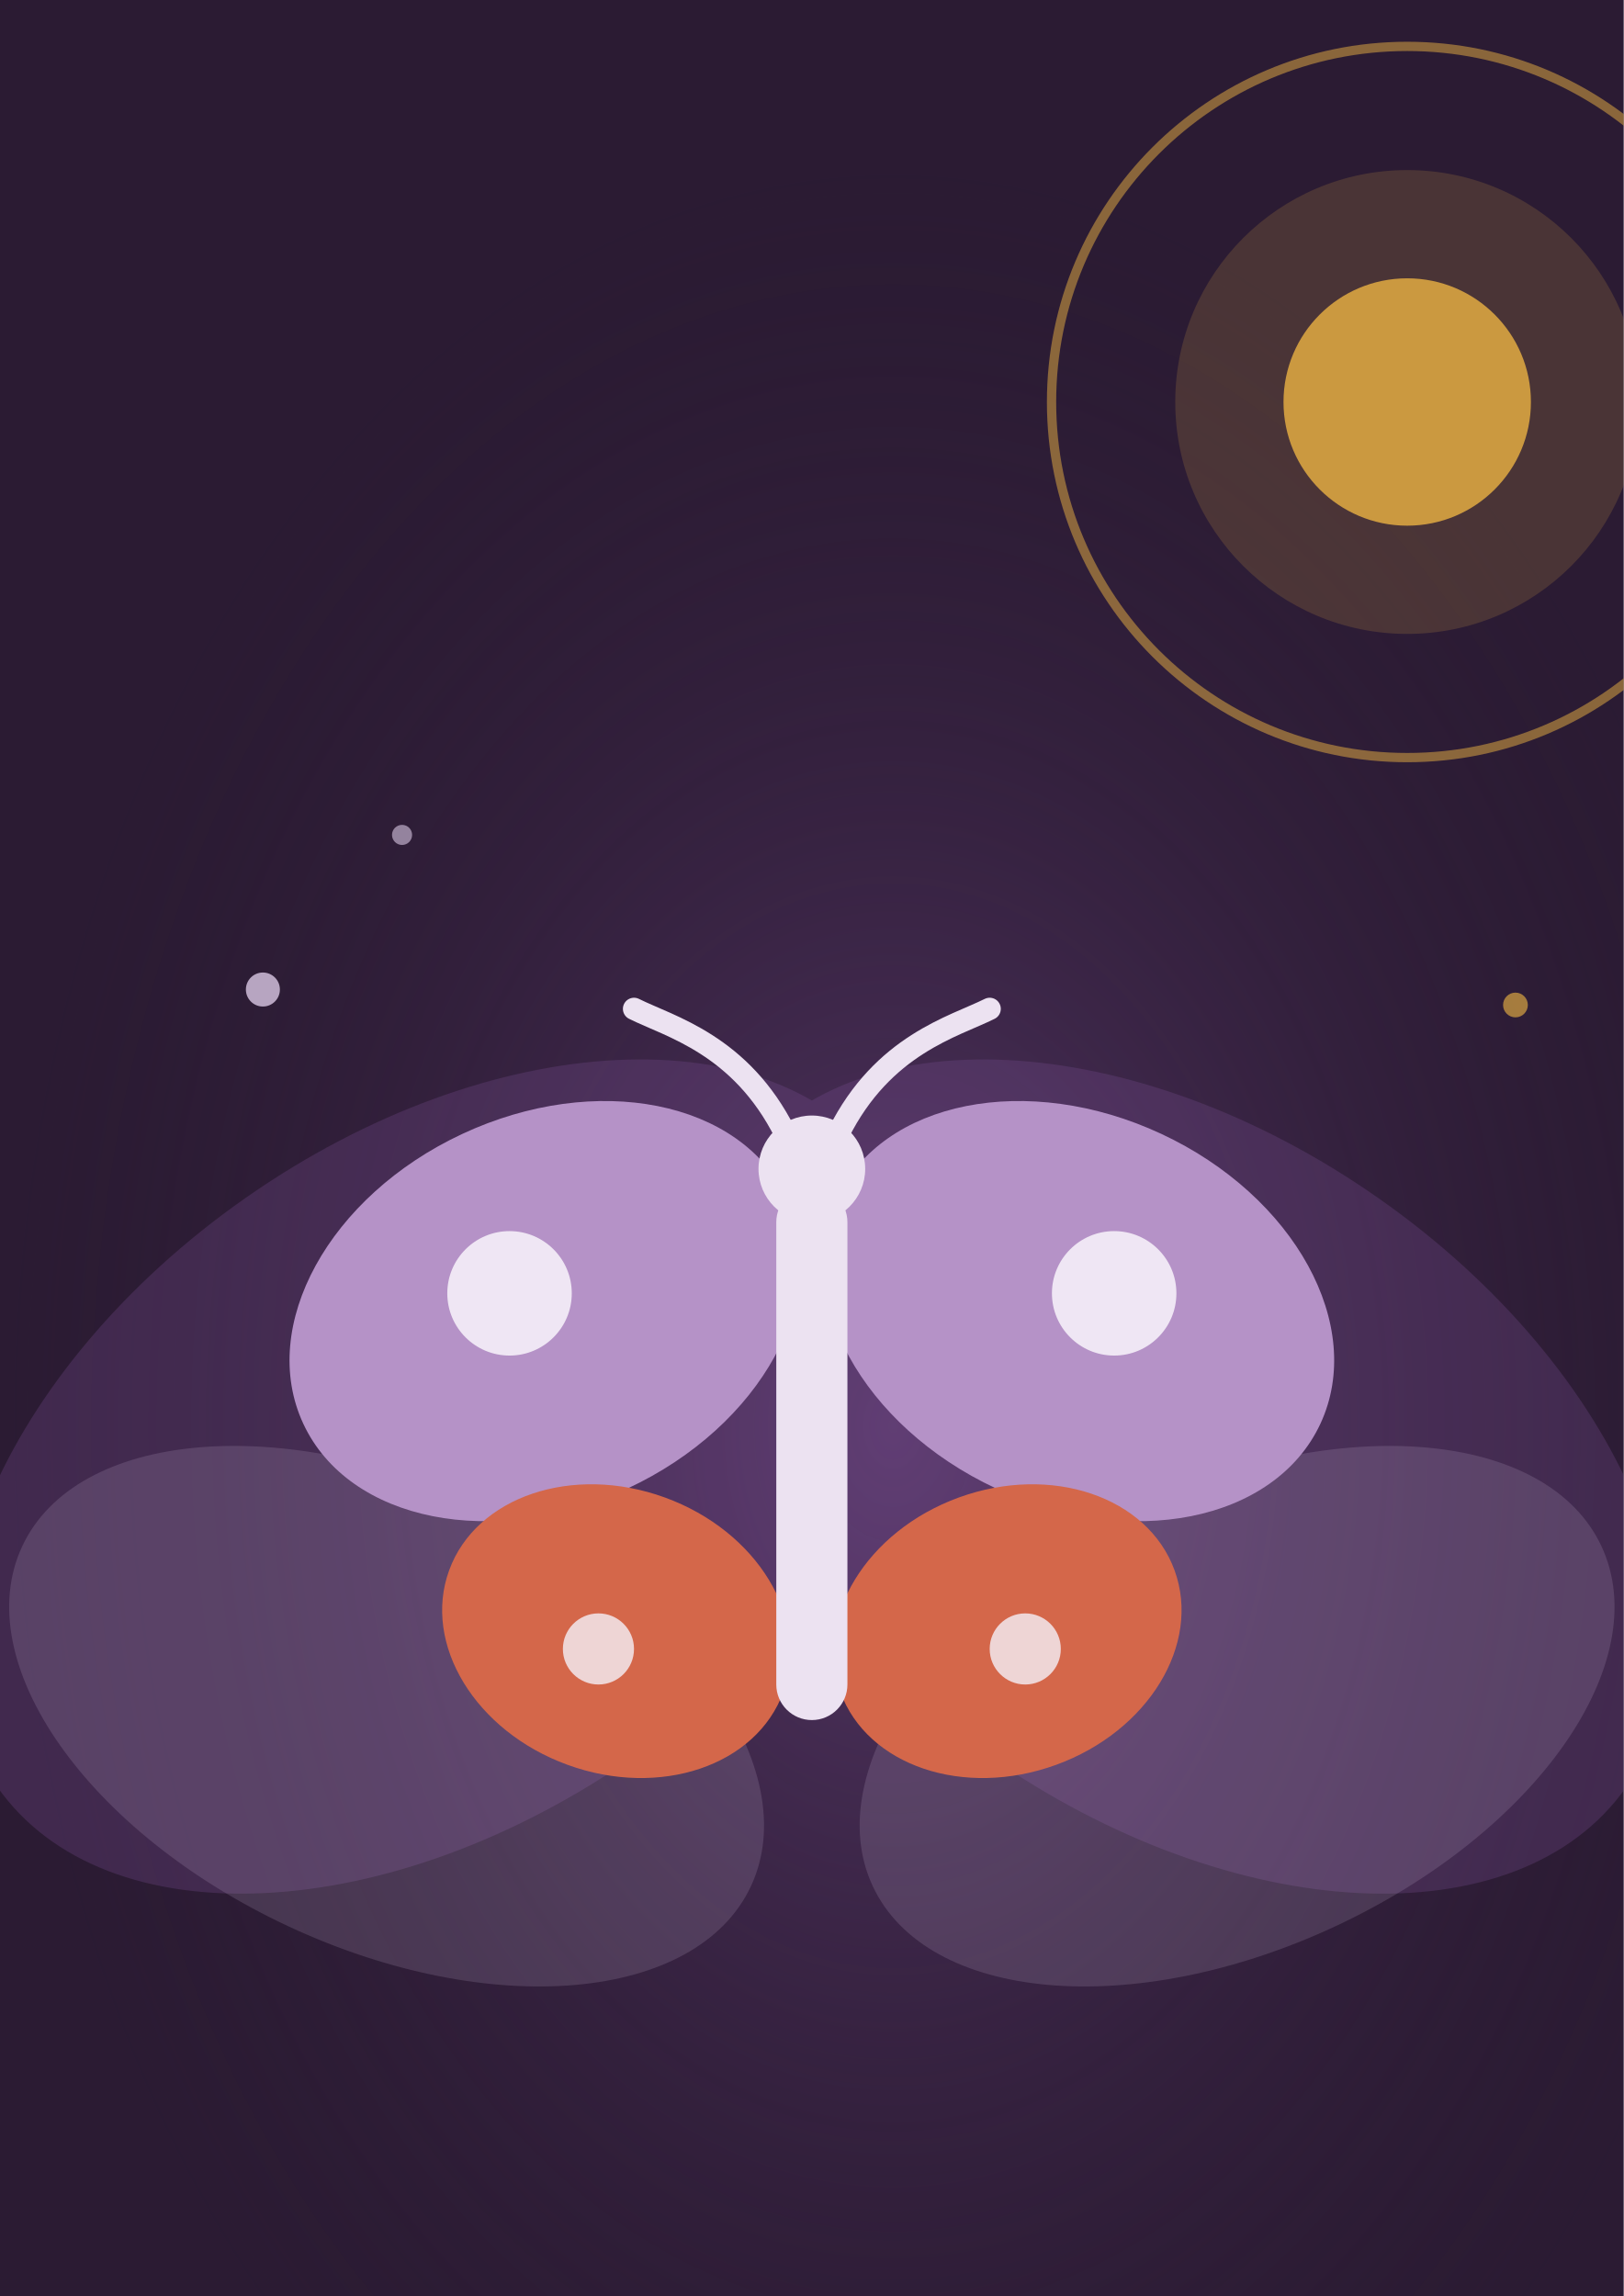
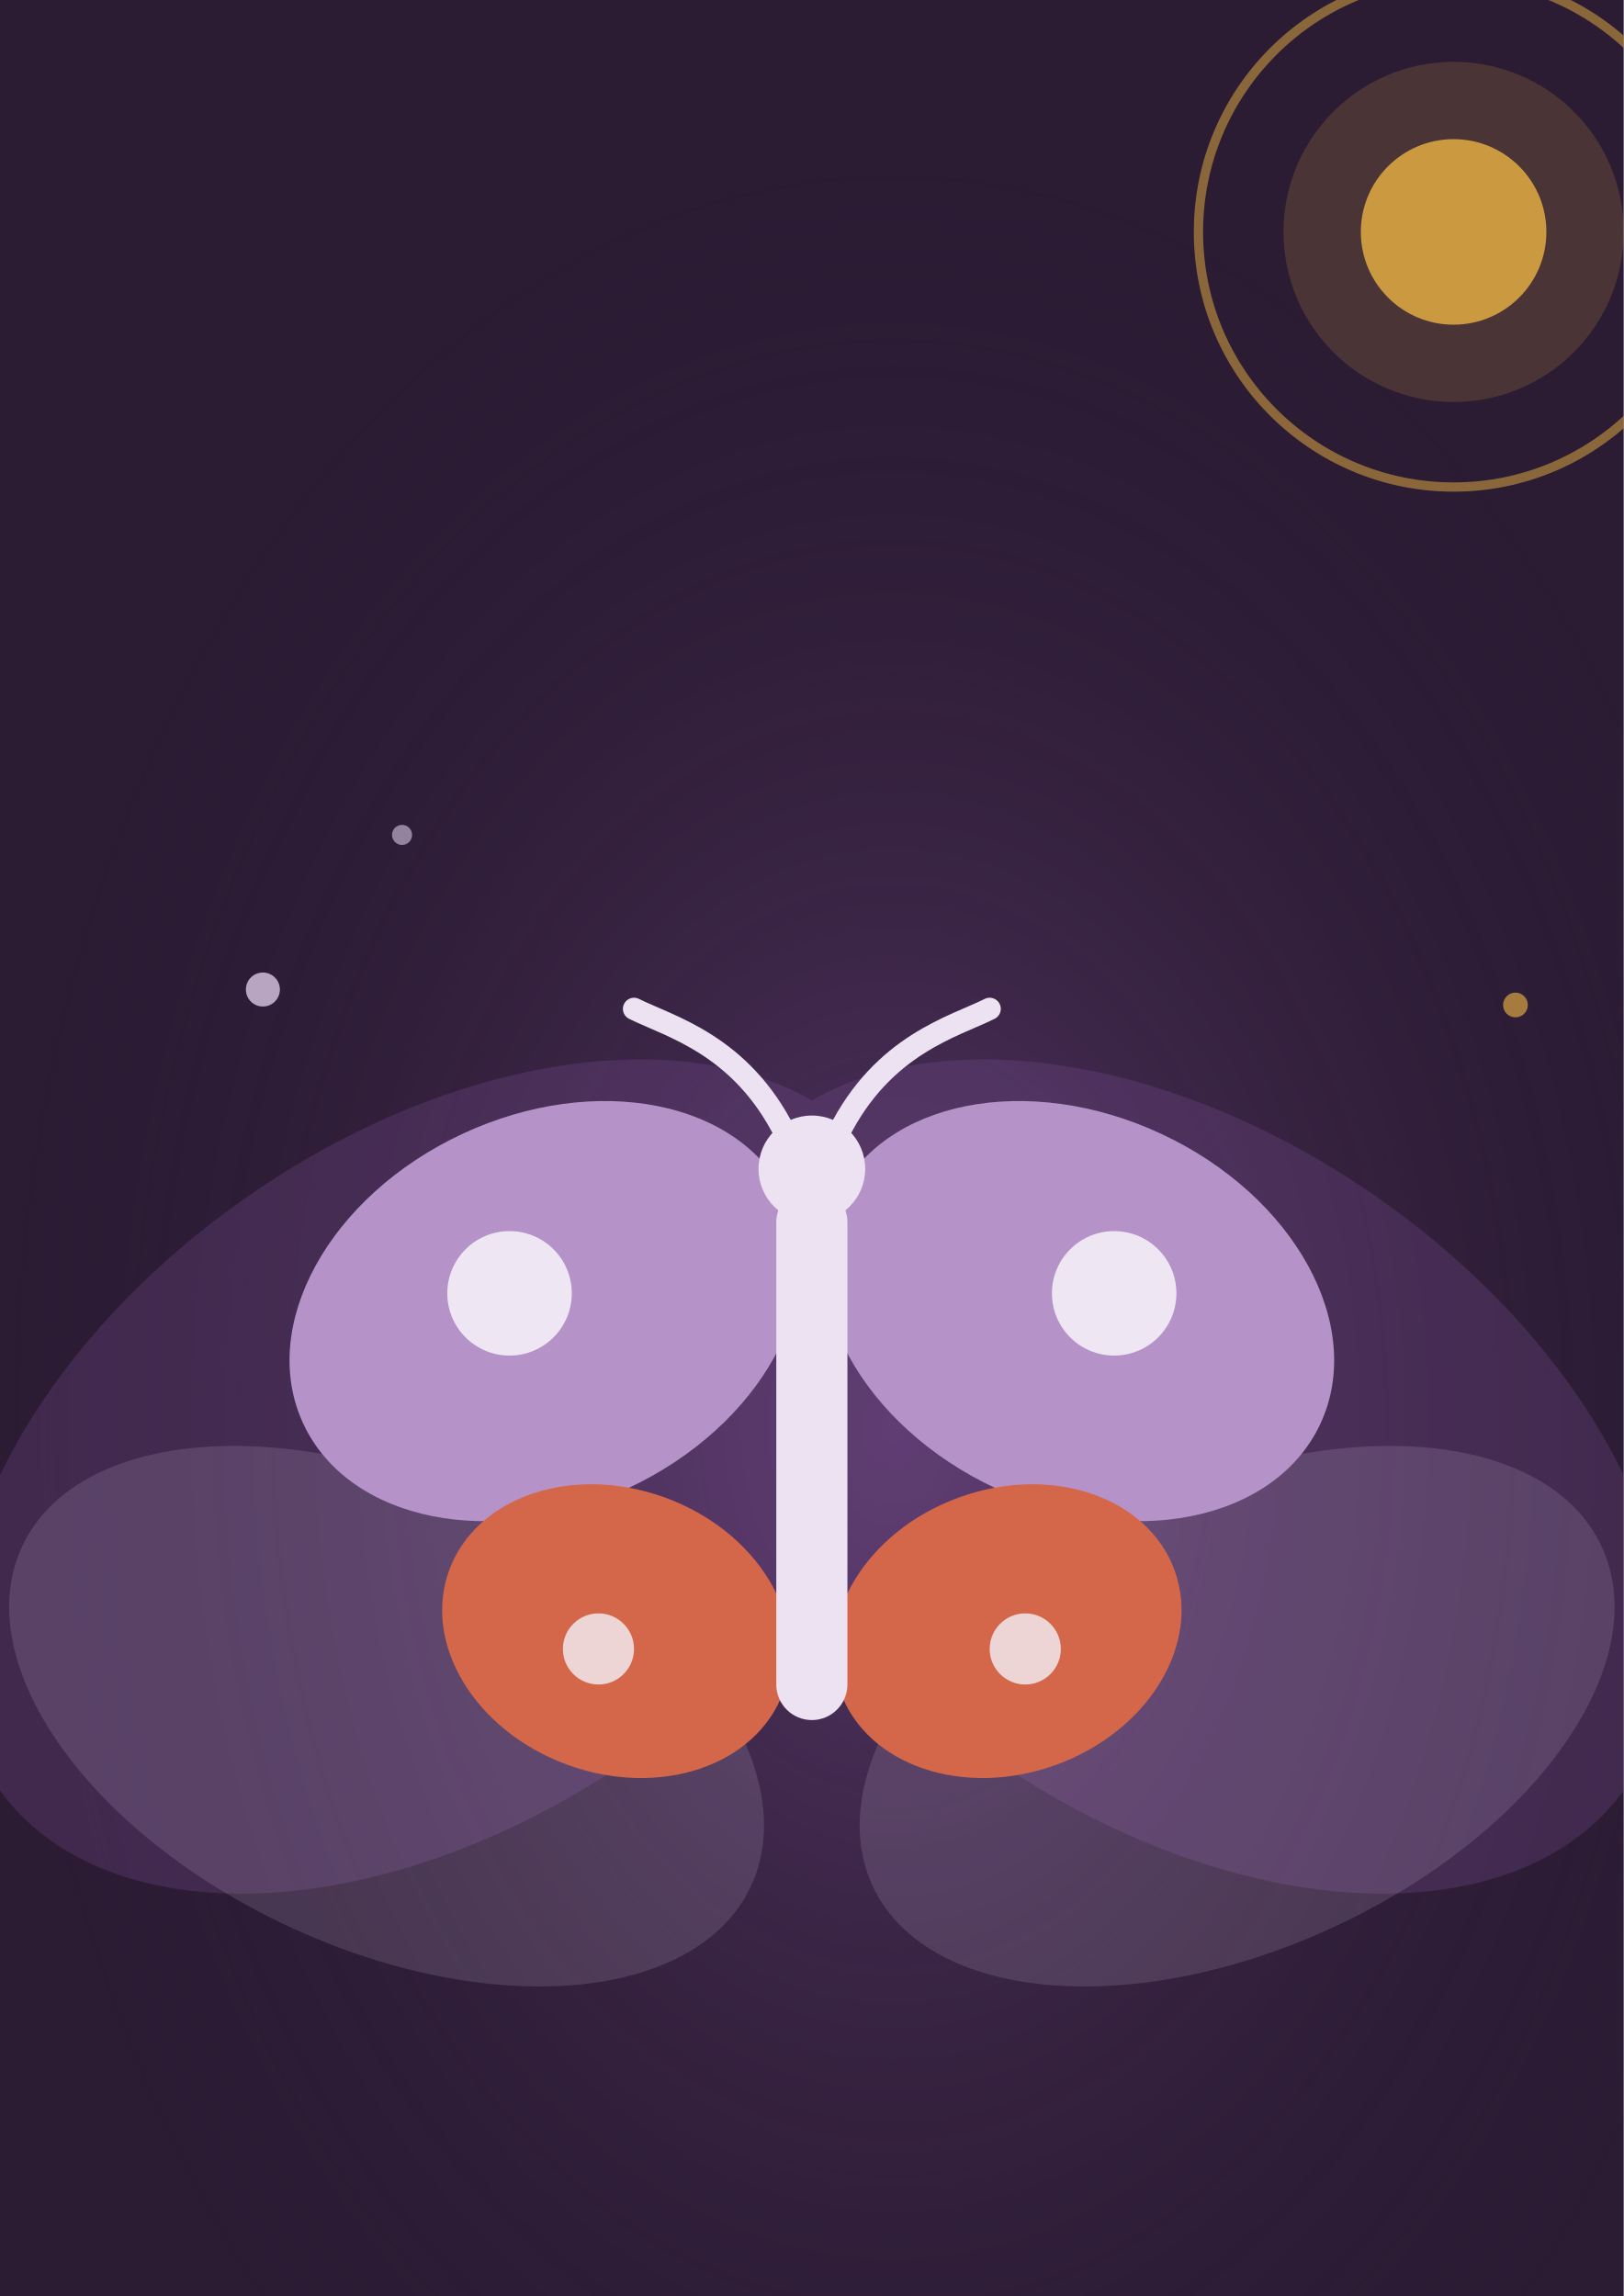
<svg xmlns="http://www.w3.org/2000/svg" viewBox="0 0 210 297" preserveAspectRatio="xMidYMax slice">
  <defs>
    <radialGradient id="glow" cx="0.55" cy="0.62" r="0.55">
      <stop offset="0" stop-color="#7a4e93" stop-opacity=".55" />
      <stop offset="1" stop-color="#2b1b33" stop-opacity="0" />
    </radialGradient>
  </defs>
  <rect width="210" height="297" fill="#2b1b33" />
  <rect width="210" height="297" fill="url(#glow)" />
-   <circle cx="182" cy="52" r="46" fill="none" stroke="#d9a441" stroke-width="1.2" opacity=".55" />
-   <circle cx="182" cy="52" r="30" fill="#d9a441" opacity=".18" />
-   <circle cx="182" cy="52" r="16" fill="#d9a441" opacity=".9" />
+   <circle cx="188" cy="30" r="33" fill="none" stroke="#d9a441" stroke-width="1.2" opacity=".55" />
+   <circle cx="188" cy="30" r="22" fill="#d9a441" opacity=".18" />
+   <circle cx="188" cy="30" r="12" fill="#d9a441" opacity=".9" />
  <g opacity=".28">
    <ellipse cx="57" cy="191" rx="70" ry="44" transform="rotate(-35 57 191)" fill="#7a4e93" />
    <ellipse cx="153" cy="191" rx="70" ry="44" transform="rotate(35 153 191)" fill="#7a4e93" />
  </g>
  <g opacity=".16">
    <ellipse cx="50" cy="222" rx="52" ry="30" transform="rotate(25 50 222)" fill="#d9c7e3" />
    <ellipse cx="160" cy="222" rx="52" ry="30" transform="rotate(-25 160 222)" fill="#d9c7e3" />
  </g>
  <g transform="translate(105 188) rotate(0) scale(1.15)">
    <ellipse cx="-30" cy="-16" rx="30" ry="22" transform="rotate(-25 -30 -16)" fill="#b592c7" />
    <ellipse cx="30" cy="-16" rx="30" ry="22" transform="rotate(25 30 -16)" fill="#b592c7" />
    <ellipse cx="-22" cy="20" rx="20" ry="16" transform="rotate(20 -22 20)" fill="#d4674a" />
    <ellipse cx="22" cy="20" rx="20" ry="16" transform="rotate(-20 22 20)" fill="#d4674a" />
    <circle cx="-34" cy="-18" r="7" fill="#f5f0f8" opacity=".9" />
    <circle cx="34" cy="-18" r="7" fill="#f5f0f8" opacity=".9" />
    <circle cx="-24" cy="22" r="4" fill="#f5f0f8" opacity=".8" />
    <circle cx="24" cy="22" r="4" fill="#f5f0f8" opacity=".8" />
    <rect x="-4" y="-30" width="8" height="60" rx="4" fill="#ece2f1" />
    <circle cx="0" cy="-32" r="6" fill="#ece2f1" />
    <path d="M-3,-36 C-8,-46 -16,-48 -20,-50" stroke="#ece2f1" stroke-width="2.5" fill="none" stroke-linecap="round" />
    <path d="M3,-36 C8,-46 16,-48 20,-50" stroke="#ece2f1" stroke-width="2.5" fill="none" stroke-linecap="round" />
  </g>
  <circle cx="34" cy="128" r="2.2" fill="#d9c7e3" opacity=".8" />
  <circle cx="52" cy="108" r="1.3" fill="#d9c7e3" opacity=".6" />
  <circle cx="196" cy="130" r="1.6" fill="#d9a441" opacity=".7" />
</svg>
